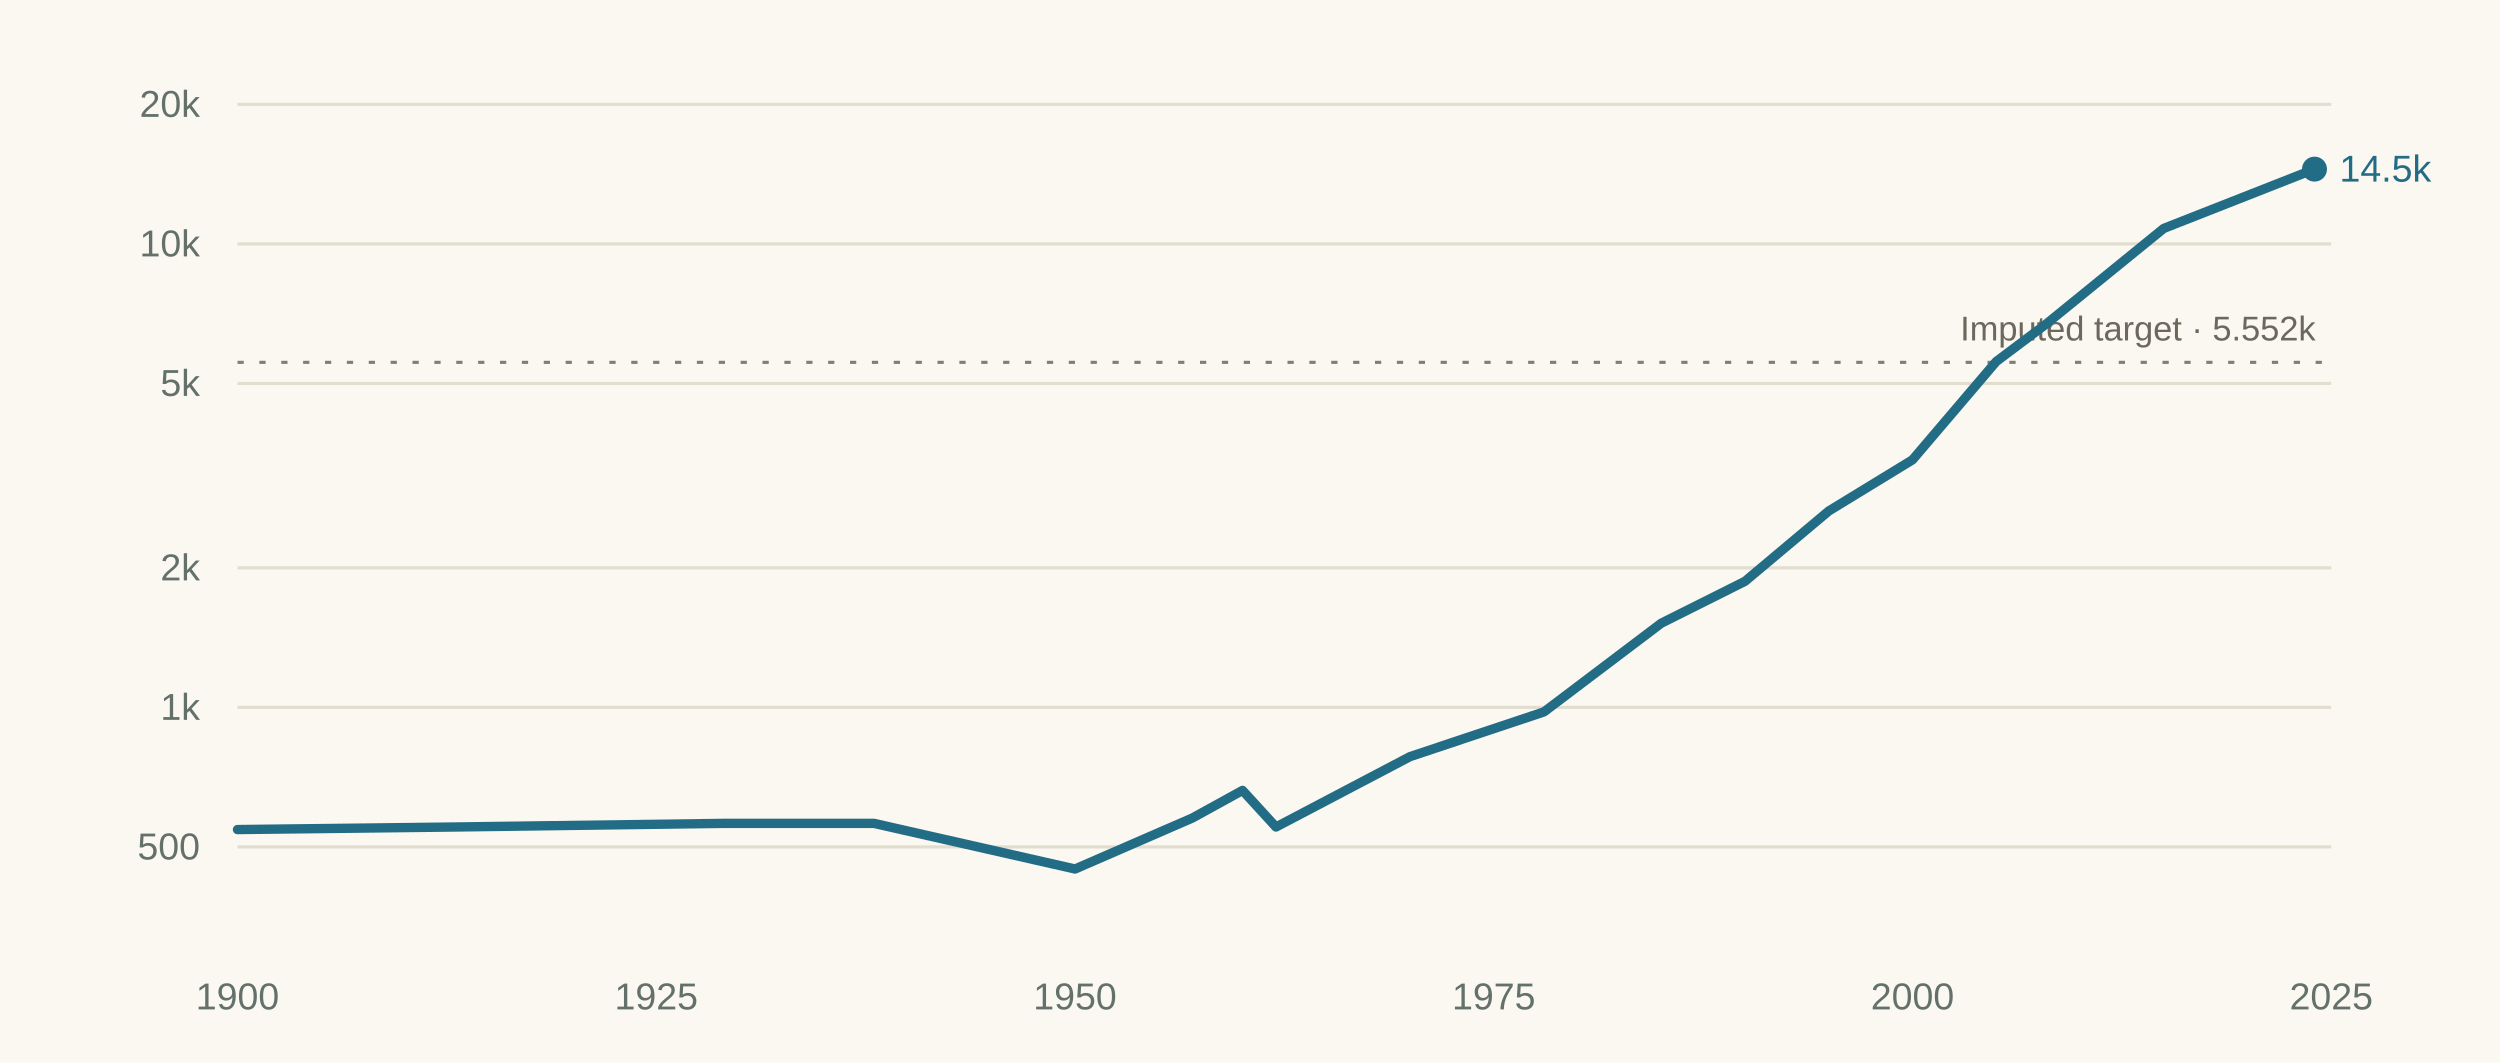
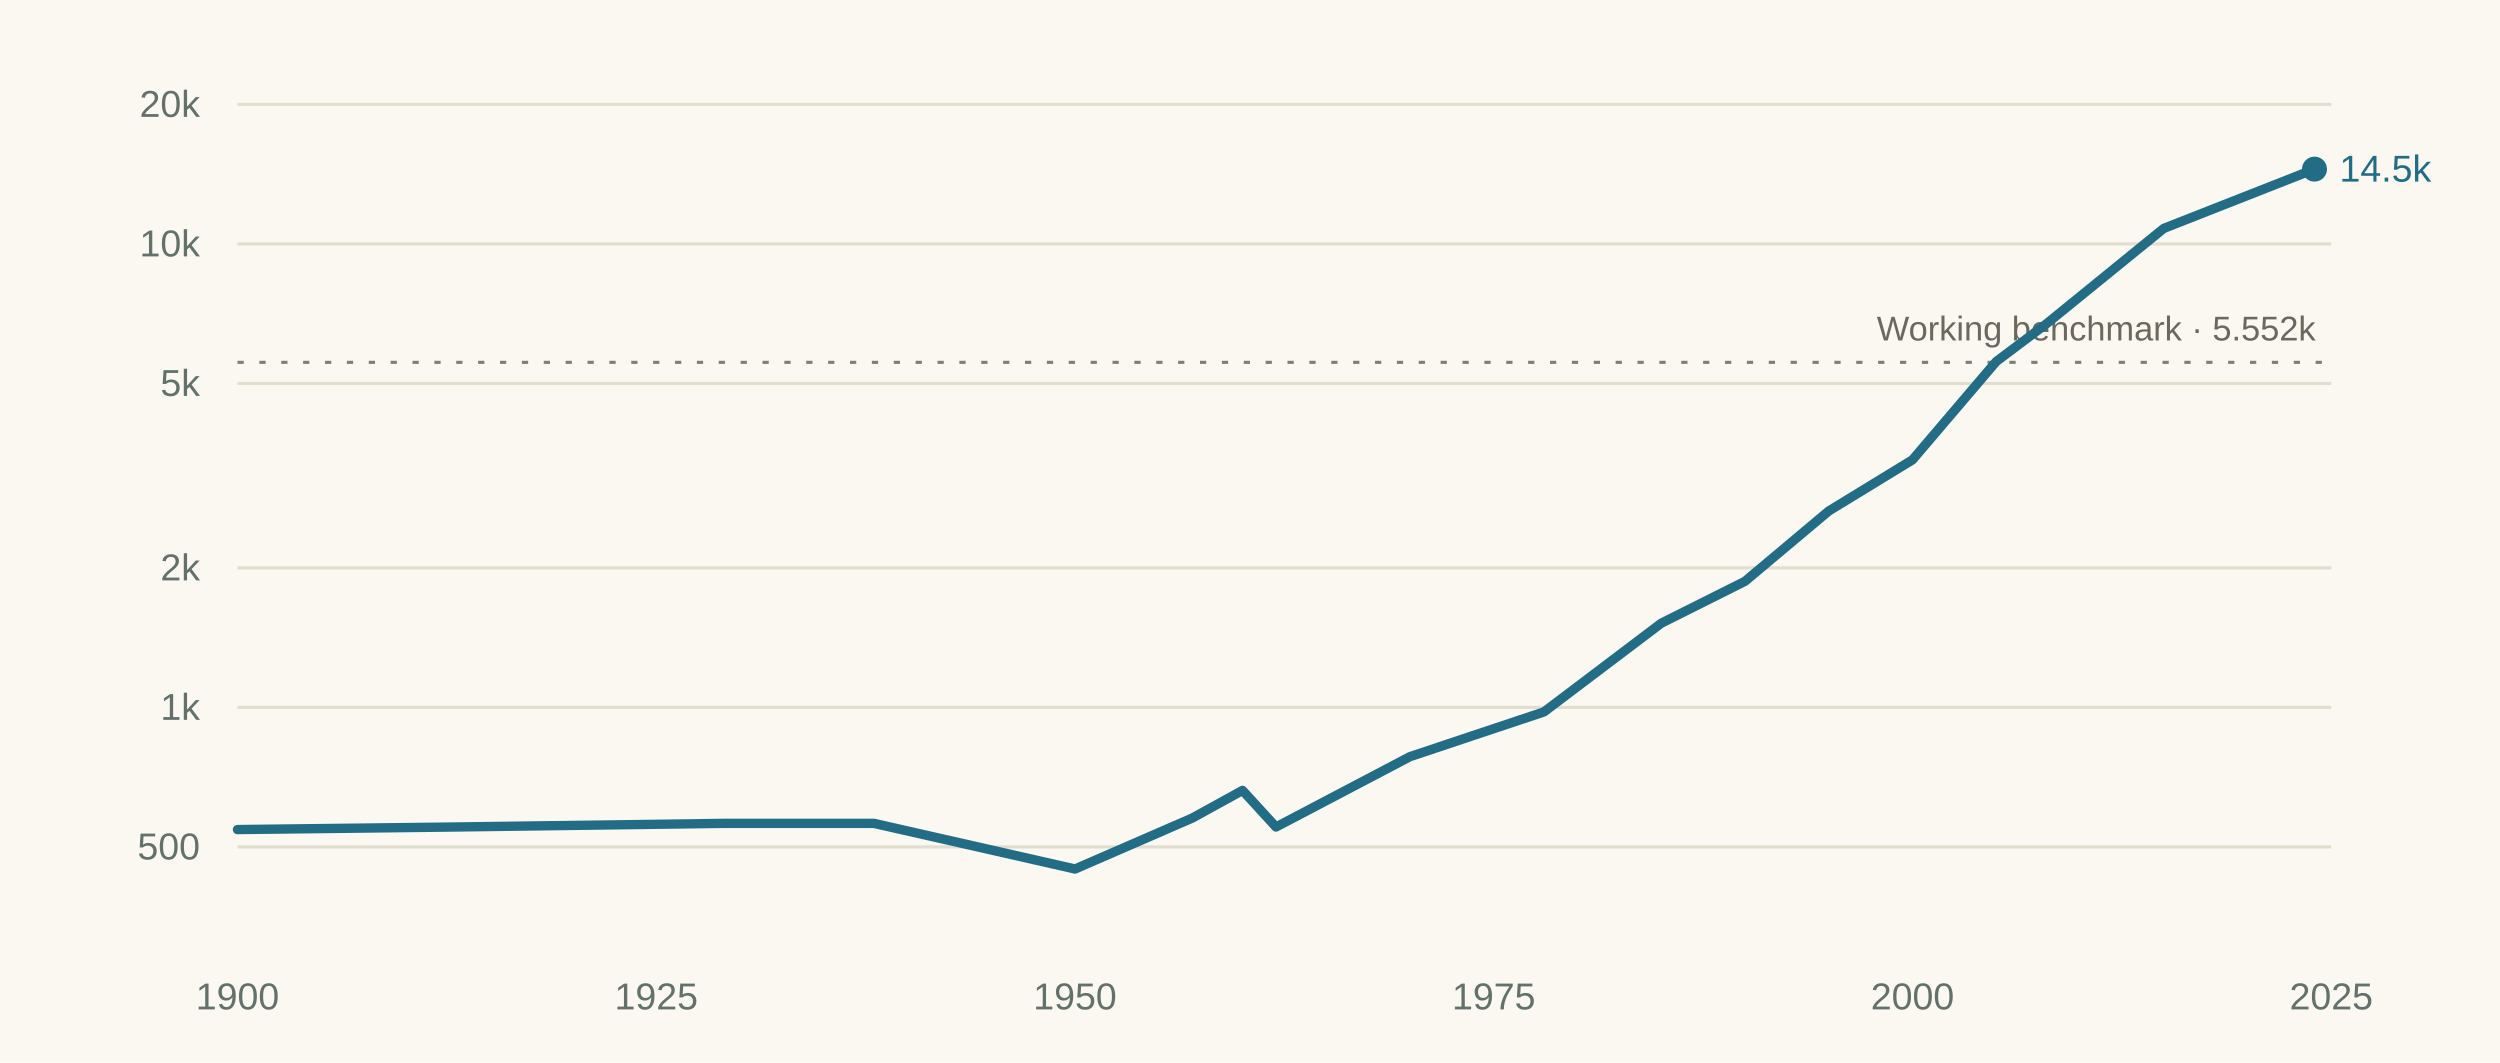
<svg xmlns="http://www.w3.org/2000/svg" viewBox="0 0 800 340" role="img" aria-labelledby="title">
  <rect width="800" height="340" fill="#faf8f1" />
  <path d="M76 271.01H746" stroke="#e1ddcf" fill="none" />
  <text x="64.00" y="275.01" text-anchor="end" fill="#64716b" font-size="12" font-family="Arial,sans-serif">500</text>
  <path d="M76 226.36H746" stroke="#e1ddcf" fill="none" />
  <text x="64.00" y="230.36" text-anchor="end" fill="#64716b" font-size="12" font-family="Arial,sans-serif">1k</text>
  <path d="M76 181.72H746" stroke="#e1ddcf" fill="none" />
  <text x="64.00" y="185.72" text-anchor="end" fill="#64716b" font-size="12" font-family="Arial,sans-serif">2k</text>
  <path d="M76 122.70H746" stroke="#e1ddcf" fill="none" />
  <text x="64.00" y="126.70" text-anchor="end" fill="#64716b" font-size="12" font-family="Arial,sans-serif">5k</text>
  <path d="M76 78.05H746" stroke="#e1ddcf" fill="none" />
  <text x="64.00" y="82.05" text-anchor="end" fill="#64716b" font-size="12" font-family="Arial,sans-serif">10k</text>
  <path d="M76 33.40H746" stroke="#e1ddcf" fill="none" />
  <text x="64.00" y="37.40" text-anchor="end" fill="#64716b" font-size="12" font-family="Arial,sans-serif">20k</text>
  <text x="76.00" y="323.00" text-anchor="middle" fill="#64716b" font-size="12" font-family="Arial,sans-serif">1900</text>
  <text x="210.00" y="323.00" text-anchor="middle" fill="#64716b" font-size="12" font-family="Arial,sans-serif">1925</text>
  <text x="344.00" y="323.00" text-anchor="middle" fill="#64716b" font-size="12" font-family="Arial,sans-serif">1950</text>
  <text x="478.00" y="323.00" text-anchor="middle" fill="#64716b" font-size="12" font-family="Arial,sans-serif">1975</text>
  <text x="612.00" y="323.00" text-anchor="middle" fill="#64716b" font-size="12" font-family="Arial,sans-serif">2000</text>
  <text x="746.00" y="323.00" text-anchor="middle" fill="#64716b" font-size="12" font-family="Arial,sans-serif">2025</text>
  <path d="M76 115.95H746" stroke="#7e8075" stroke-dasharray="2 5" fill="none" />
-   <text x="741.00" y="108.95" text-anchor="end" fill="#6c685d" font-size="11" font-family="Arial,sans-serif">Imputed target · 5.552k</text>
+   <text x="741.00" y="108.95" text-anchor="end" fill="#6c685d" font-size="11" font-family="Arial,sans-serif">Working benchmark · 5.552k</text>
  <path d="M76.00,265.46 L145.68,264.64 L231.44,263.48 L279.68,263.48 L344.00,278.08 L381.52,261.78 L397.60,252.93 L408.32,264.64 L451.20,242.12 L494.08,227.80 L531.60,199.43 L558.40,186.01 L585.20,163.52 L612.00,147.14 L638.80,115.68 L654.88,103.60 L692.40,73.09 L740.64,54.12" fill="none" stroke="#236c85" stroke-width="3" stroke-linecap="round" stroke-linejoin="round" />
  <circle cx="740.64" cy="54.12" r="4" fill="#236c85" />
  <text x="748.64" y="58.12" text-anchor="start" fill="#236c85" font-size="12" font-family="Arial,sans-serif">14.5k</text>
</svg>
